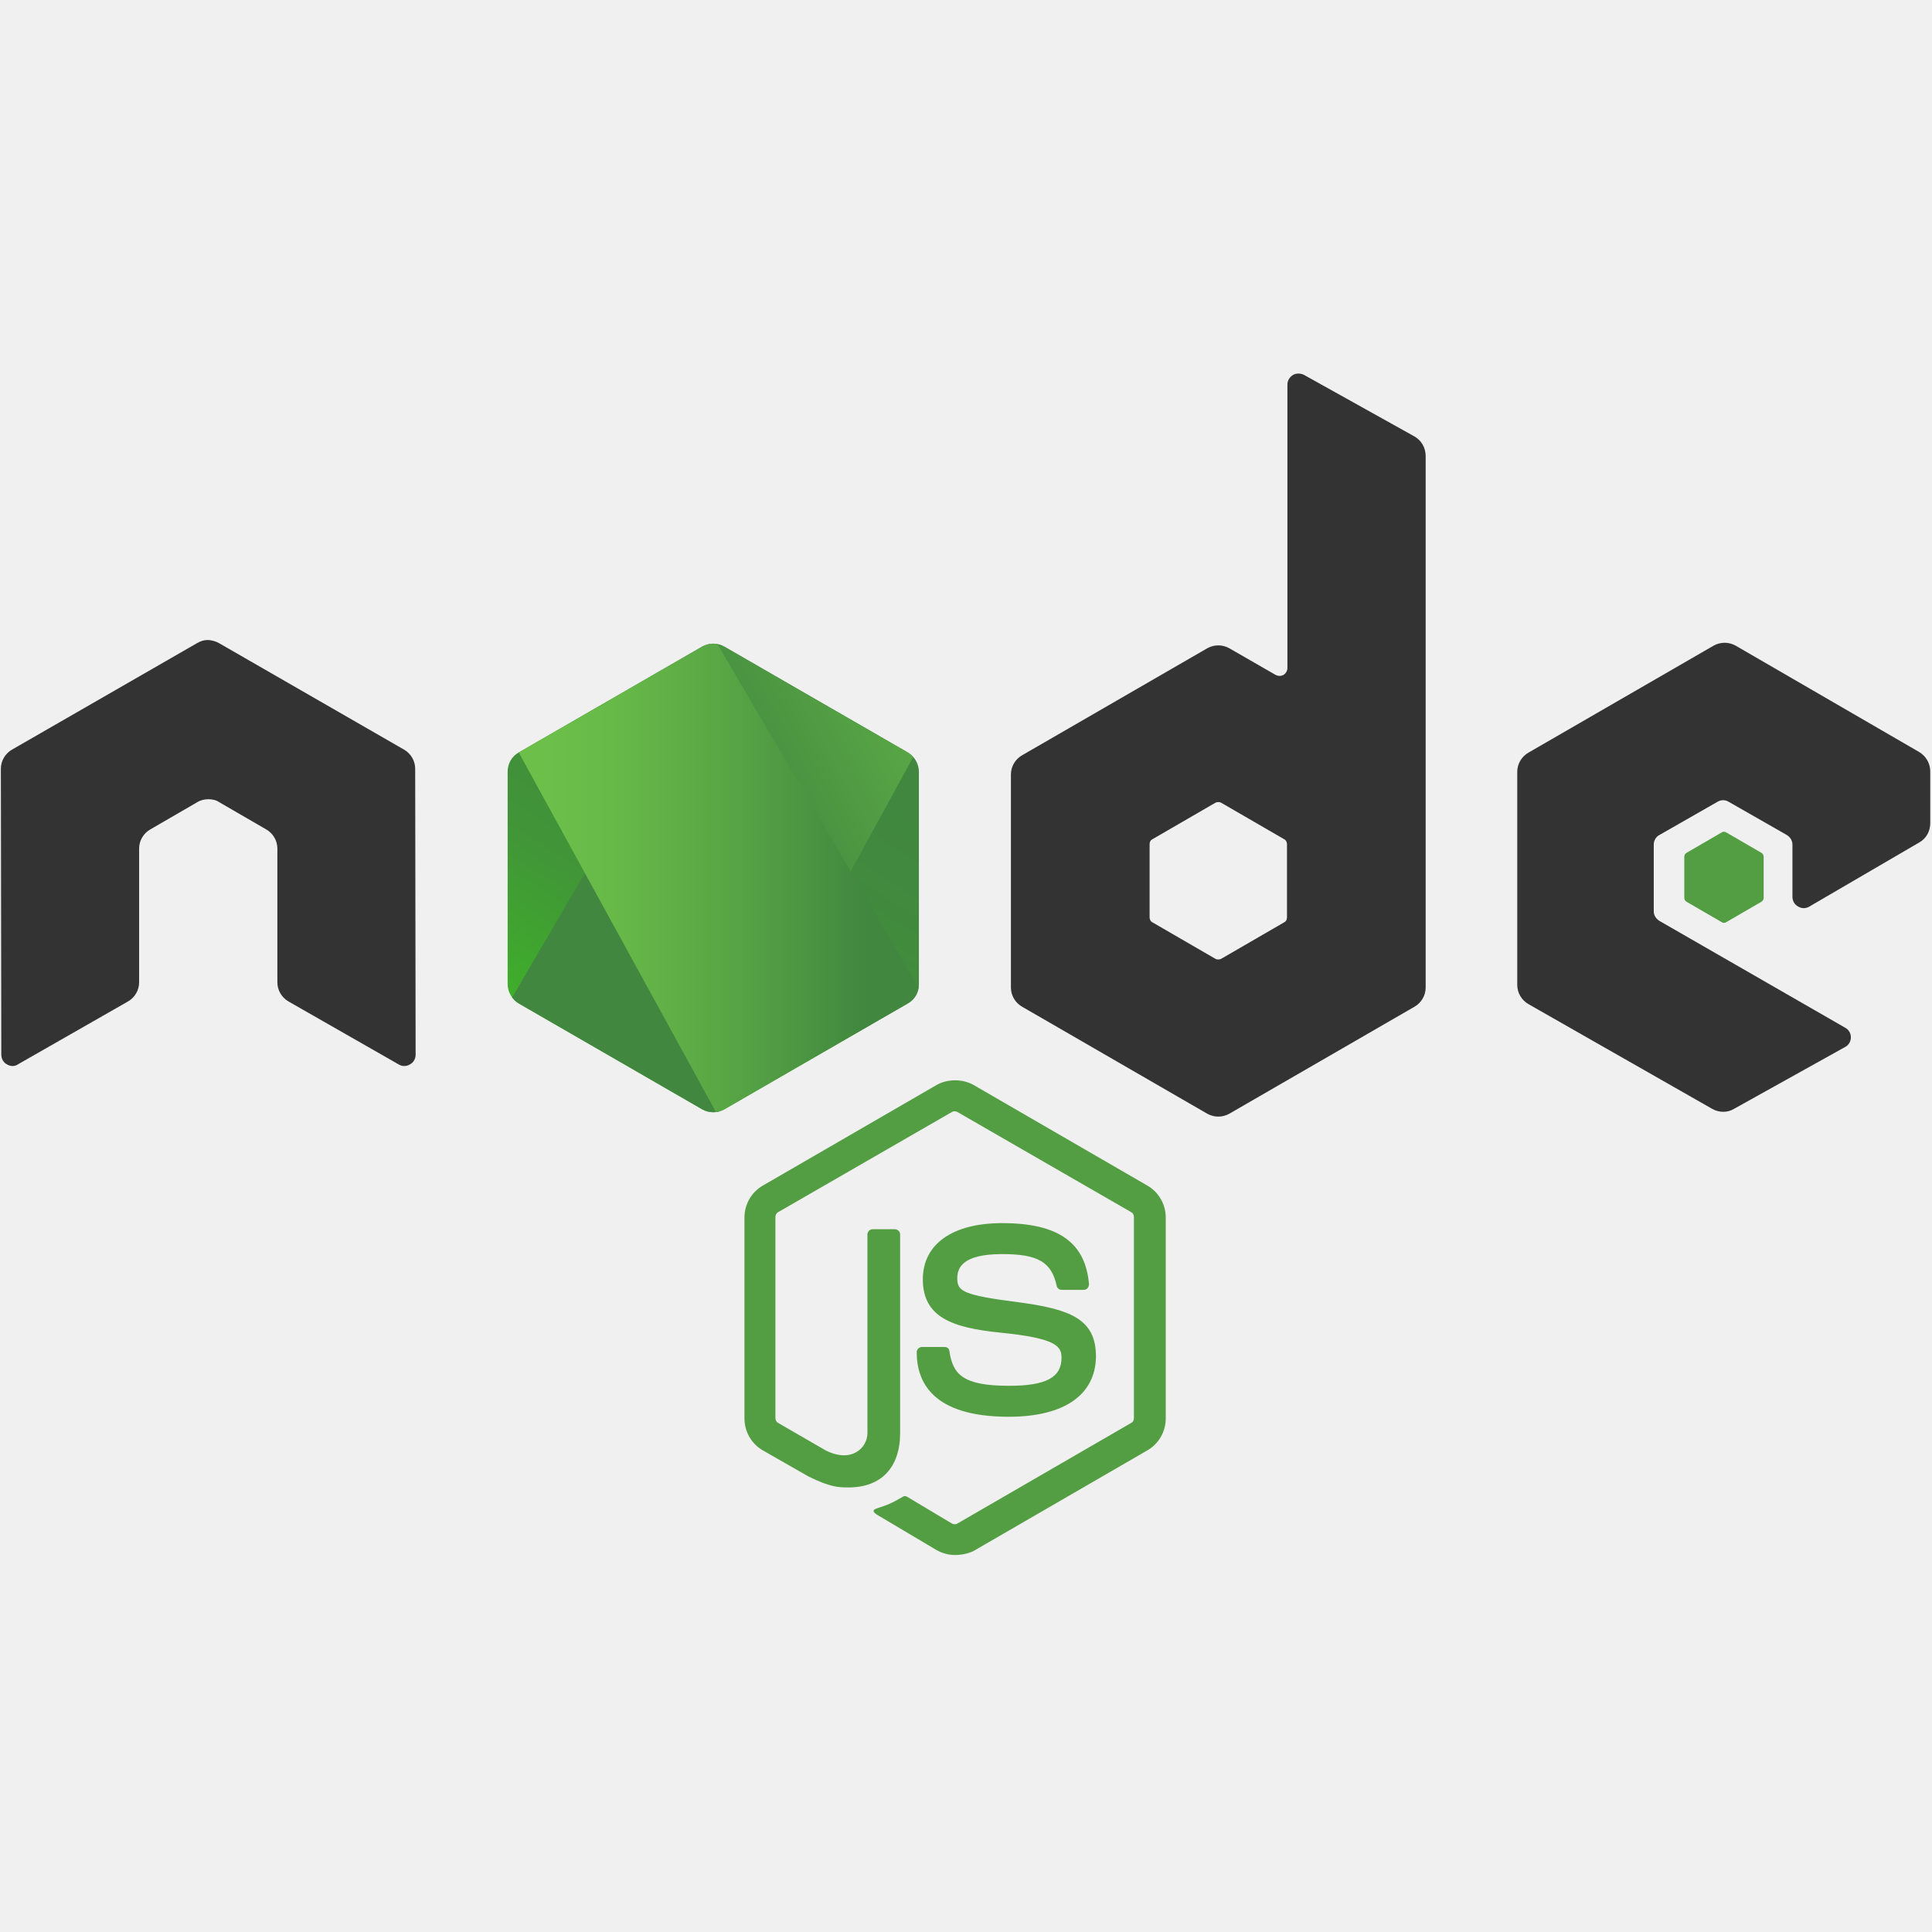
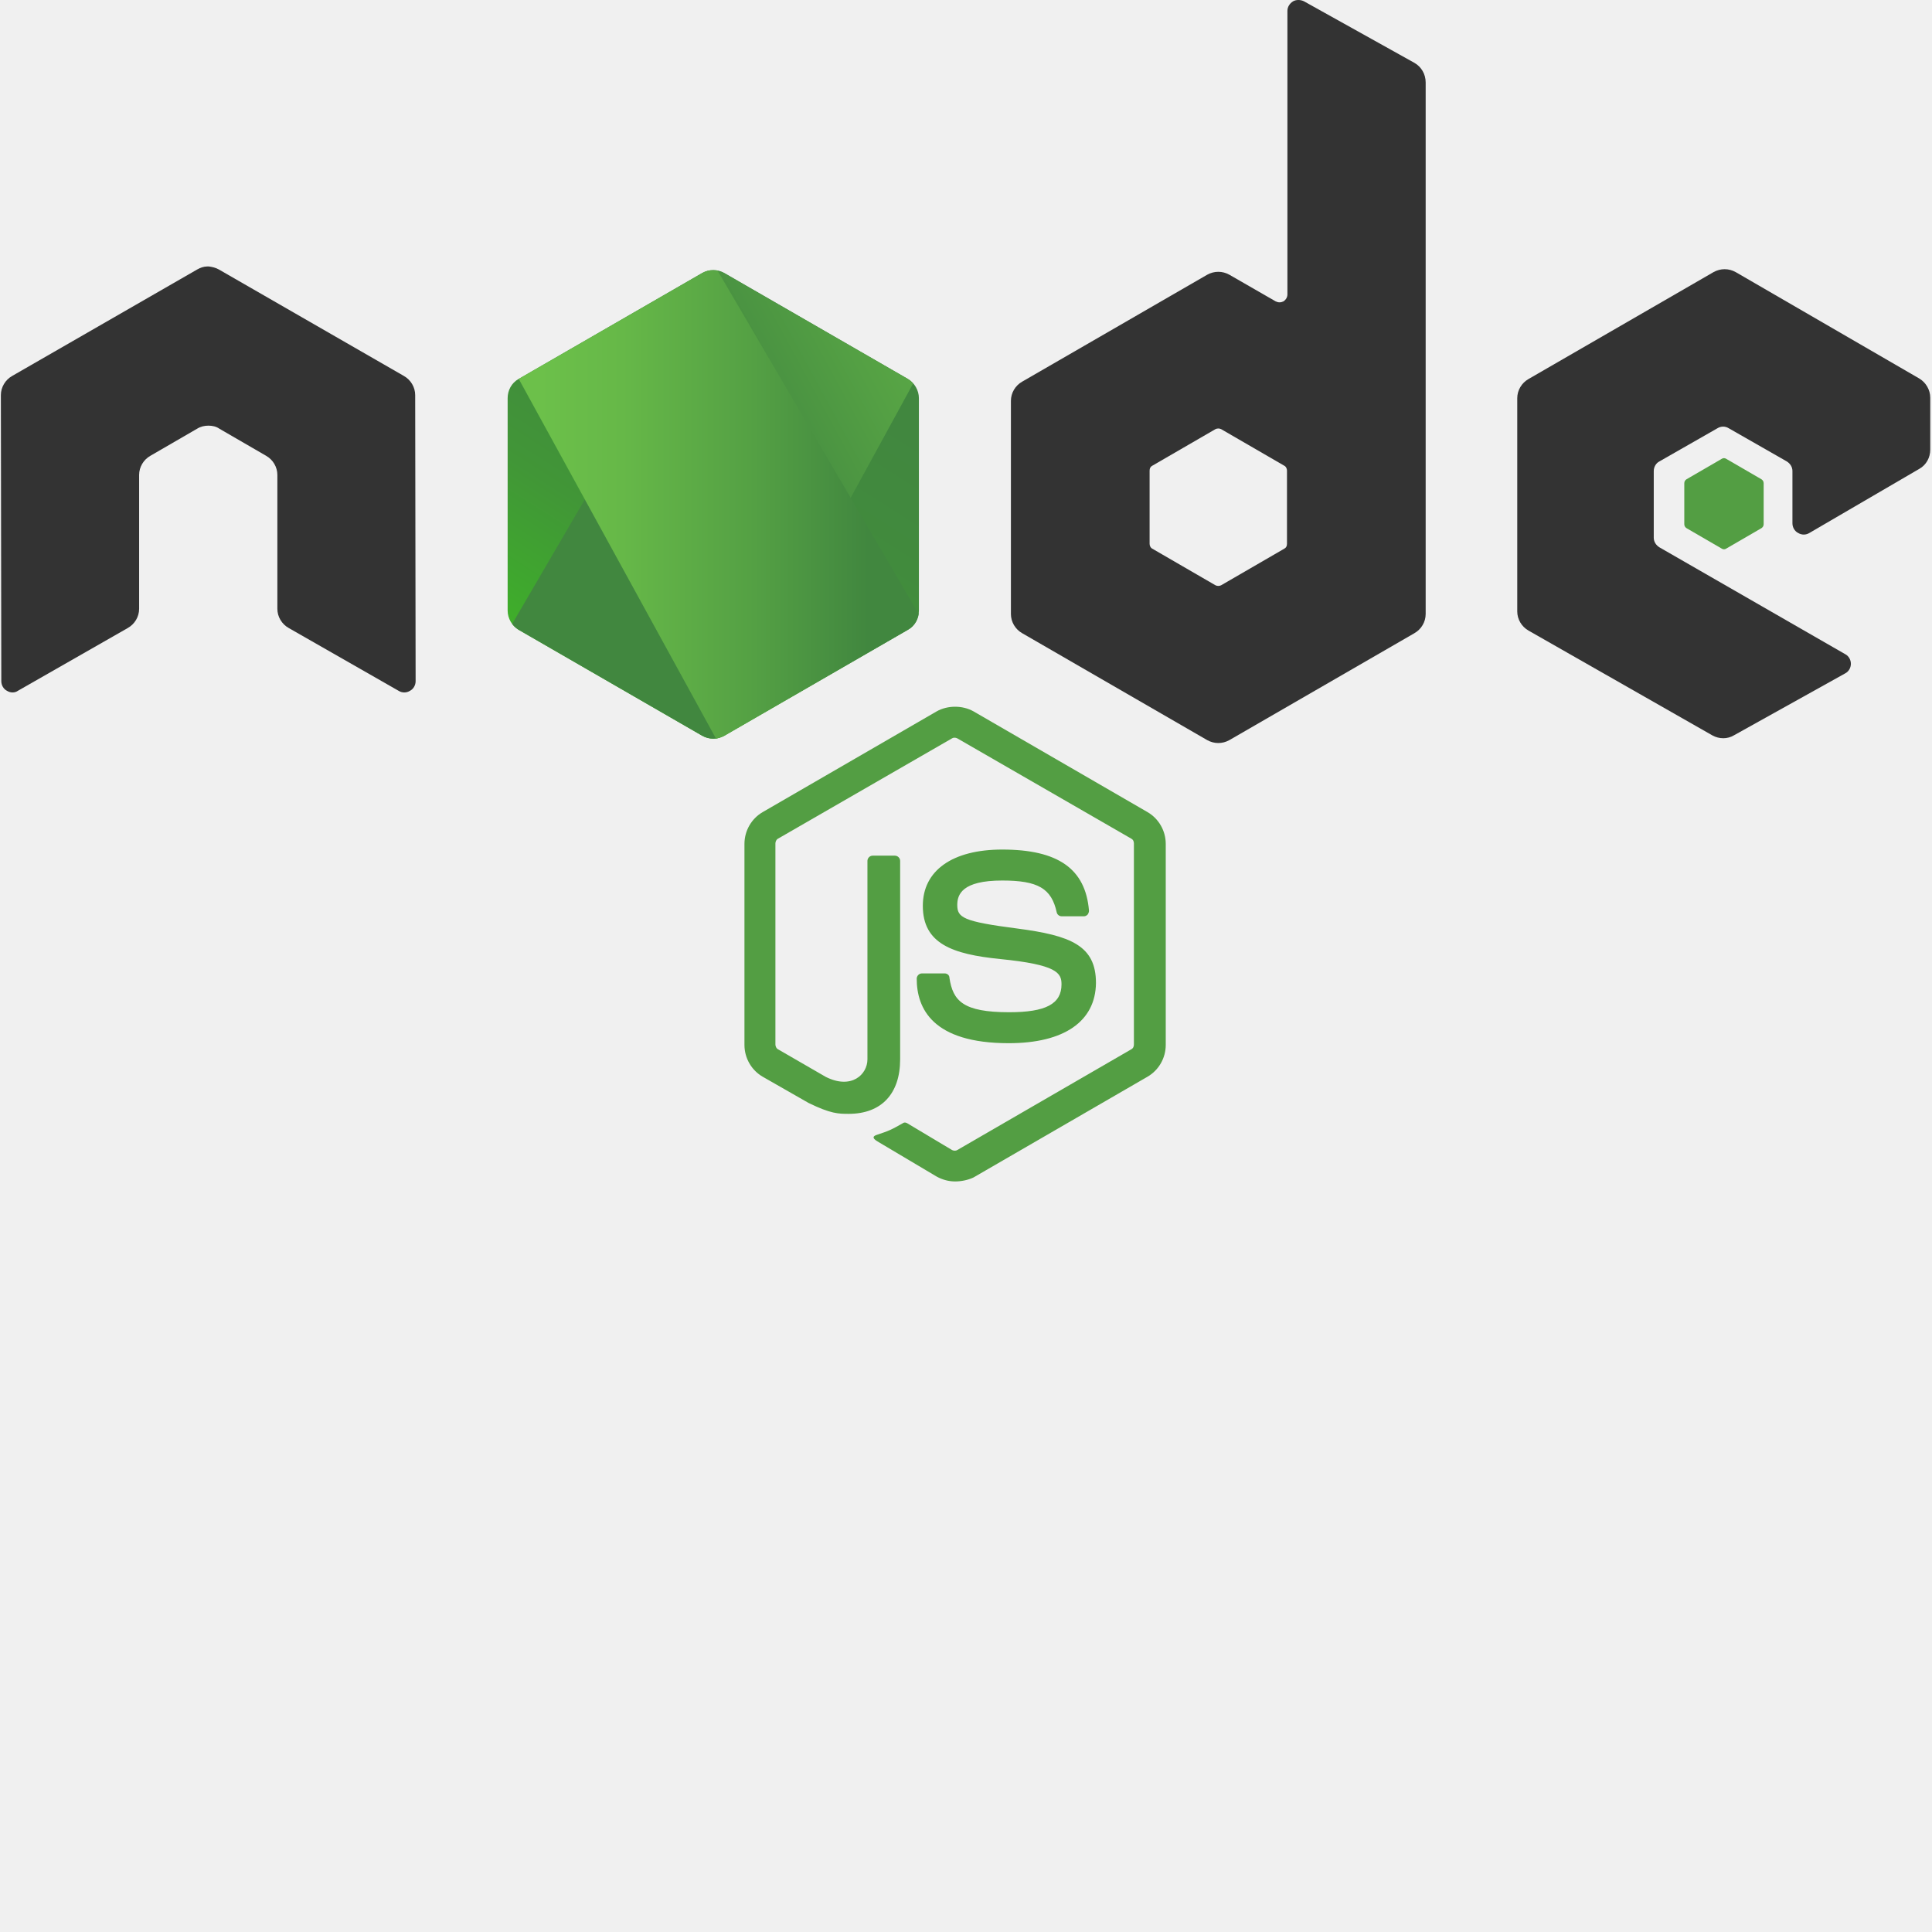
- <svg xmlns="http://www.w3.org/2000/svg" xmlns:xlink="http://www.w3.org/1999/xlink" width="800px" height="800px" viewBox="0 -99 512 512" version="1.1" preserveAspectRatio="xMidYMid">
+ <svg xmlns="http://www.w3.org/2000/svg" xmlns:xlink="http://www.w3.org/1999/xlink" width="800px" height="800px" viewBox="0 0 512 512" version="1.1" preserveAspectRatio="xMidYMid">
  <defs>
    <linearGradient x1="68.188%" y1="17.487%" x2="27.823%" y2="89.755%" id="linearGradient-1">
      <stop stop-color="#41873F" offset="0%">

</stop>
      <stop stop-color="#418B3D" offset="32.88%">

</stop>
      <stop stop-color="#419637" offset="63.52%">

</stop>
      <stop stop-color="#3FA92D" offset="93.19%">

</stop>
      <stop stop-color="#3FAE2A" offset="100%">

</stop>
    </linearGradient>
    <path id="path-2" d="M57.903,1.849 C56.054,0.809 53.858,0.809 52.009,1.849 L3.352,29.934 C1.502,30.974 0.462,32.939 0.462,35.019 L0.462,91.305 C0.462,93.385 1.618,95.35 3.352,96.39 L52.009,124.475 C53.858,125.515 56.054,125.515 57.903,124.475 L106.561,96.39 C108.41,95.35 109.45,93.385 109.45,91.305 L109.45,35.019 C109.45,32.939 108.294,30.974 106.561,29.934 L57.903,1.849 L57.903,1.849 Z">

</path>
    <linearGradient x1="43.277%" y1="55.169%" x2="159.245%" y2="-18.306%" id="linearGradient-4">
      <stop stop-color="#41873F" offset="13.76%">

</stop>
      <stop stop-color="#54A044" offset="40.32%">

</stop>
      <stop stop-color="#66B848" offset="71.36%">

</stop>
      <stop stop-color="#6CC04A" offset="90.81%">

</stop>
    </linearGradient>
    <linearGradient x1="-4413.77%" y1="13.43%" x2="5327.93%" y2="13.43%" id="linearGradient-5">
      <stop stop-color="#6CC04A" offset="9.192%">

</stop>
      <stop stop-color="#66B848" offset="28.64%">

</stop>
      <stop stop-color="#54A044" offset="59.68%">

</stop>
      <stop stop-color="#41873F" offset="86.24%">

</stop>
    </linearGradient>
    <linearGradient x1="-4.389%" y1="49.997%" x2="101.499%" y2="49.997%" id="linearGradient-6">
      <stop stop-color="#6CC04A" offset="9.192%">

</stop>
      <stop stop-color="#66B848" offset="28.64%">

</stop>
      <stop stop-color="#54A044" offset="59.68%">

</stop>
      <stop stop-color="#41873F" offset="86.24%">

</stop>
    </linearGradient>
    <linearGradient x1="-9713.77%" y1="36.21%" x2="27.93%" y2="36.21%" id="linearGradient-7">
      <stop stop-color="#6CC04A" offset="9.192%">

</stop>
      <stop stop-color="#66B848" offset="28.64%">

</stop>
      <stop stop-color="#54A044" offset="59.68%">

</stop>
      <stop stop-color="#41873F" offset="86.24%">

</stop>
    </linearGradient>
    <linearGradient x1="-103.861%" y1="50.275%" x2="100.797%" y2="50.275%" id="linearGradient-8">
      <stop stop-color="#6CC04A" offset="9.192%">

</stop>
      <stop stop-color="#66B848" offset="28.64%">

</stop>
      <stop stop-color="#54A044" offset="59.68%">

</stop>
      <stop stop-color="#41873F" offset="86.24%">

</stop>
    </linearGradient>
    <linearGradient x1="130.613%" y1="-211.069%" x2="4.393%" y2="201.605%" id="linearGradient-9">
      <stop stop-color="#41873F" offset="0%">

</stop>
      <stop stop-color="#418B3D" offset="32.88%">

</stop>
      <stop stop-color="#419637" offset="63.52%">

</stop>
      <stop stop-color="#3FA92D" offset="93.19%">

</stop>
      <stop stop-color="#3FAE2A" offset="100%">

</stop>
    </linearGradient>
  </defs>
  <g fill="none">
    <path d="M253.111,313.094 C251.377,313.094 249.759,312.632 248.256,311.823 L232.885,302.693 C230.573,301.421 231.729,300.959 232.423,300.728 C235.543,299.688 236.121,299.456 239.357,297.607 C239.704,297.376 240.166,297.492 240.513,297.723 L252.302,304.773 C252.764,305.004 253.342,305.004 253.688,304.773 L299.803,278.075 C300.265,277.844 300.497,277.381 300.497,276.804 L300.497,223.523 C300.497,222.945 300.265,222.483 299.803,222.252 L253.688,195.67 C253.226,195.438 252.648,195.438 252.302,195.67 L206.187,222.252 C205.725,222.483 205.493,223.061 205.493,223.523 L205.493,276.804 C205.493,277.266 205.725,277.844 206.187,278.075 L218.785,285.356 C225.604,288.823 229.88,284.778 229.88,280.733 L229.88,228.146 C229.88,227.453 230.458,226.759 231.267,226.759 L237.161,226.759 C237.855,226.759 238.548,227.337 238.548,228.146 L238.548,280.733 C238.548,289.864 233.578,295.18 224.91,295.18 C222.252,295.18 220.172,295.18 214.277,292.291 L202.142,285.356 C199.137,283.623 197.288,280.386 197.288,276.919 L197.288,223.639 C197.288,220.172 199.137,216.935 202.142,215.202 L248.256,188.504 C251.146,186.886 255.075,186.886 257.965,188.504 L304.079,215.202 C307.084,216.935 308.934,220.172 308.934,223.639 L308.934,276.919 C308.934,280.386 307.084,283.623 304.079,285.356 L257.965,312.054 C256.462,312.748 254.729,313.094 253.111,313.094 Z M267.326,276.457 C247.101,276.457 242.94,267.211 242.94,259.352 C242.94,258.658 243.518,257.965 244.327,257.965 L250.337,257.965 C251.03,257.965 251.608,258.427 251.608,259.121 C252.533,265.246 255.191,268.251 267.442,268.251 C277.15,268.251 281.311,266.055 281.311,260.854 C281.311,257.849 280.155,255.653 265.015,254.151 C252.417,252.879 244.558,250.106 244.558,240.051 C244.558,230.689 252.417,225.141 265.593,225.141 C280.386,225.141 287.668,230.227 288.592,241.322 C288.592,241.669 288.477,242.015 288.246,242.362 C288.014,242.593 287.668,242.824 287.321,242.824 L281.311,242.824 C280.733,242.824 280.155,242.362 280.04,241.784 C278.653,235.428 275.07,233.347 265.593,233.347 C254.96,233.347 253.688,237.046 253.688,239.819 C253.688,243.171 255.191,244.211 269.522,246.06 C283.738,247.91 290.442,250.568 290.442,260.507 C290.326,270.678 282.005,276.457 267.326,276.457 Z" fill="#539E43">

</path>
    <path d="M110.028,104.712 C110.028,102.631 108.872,100.666 107.023,99.626 L58.019,71.426 C57.21,70.963 56.285,70.732 55.361,70.617 L54.898,70.617 C53.974,70.617 53.049,70.963 52.24,71.426 L3.236,99.626 C1.387,100.666 0.231,102.631 0.231,104.712 L0.347,180.529 C0.347,181.569 0.925,182.609 1.849,183.072 C2.774,183.65 3.93,183.65 4.739,183.072 L33.864,166.429 C35.713,165.389 36.869,163.424 36.869,161.344 L36.869,125.862 C36.869,123.781 38.024,121.817 39.874,120.777 L52.24,113.611 C53.165,113.033 54.205,112.802 55.245,112.802 C56.285,112.802 57.326,113.033 58.135,113.611 L70.501,120.777 C72.35,121.817 73.506,123.781 73.506,125.862 L73.506,161.344 C73.506,163.424 74.662,165.389 76.511,166.429 L105.636,183.072 C106.561,183.65 107.716,183.65 108.641,183.072 C109.566,182.609 110.144,181.569 110.144,180.529 L110.028,104.712 L110.028,104.712 Z" fill="#333333">

</path>
    <path d="M345.571,0.347 C344.647,-0.116 343.491,-0.116 342.682,0.347 C341.757,0.925 341.179,1.849 341.179,2.889 L341.179,78.014 C341.179,78.707 340.833,79.4 340.139,79.863 C339.446,80.209 338.752,80.209 338.059,79.863 L325.808,72.813 C323.958,71.772 321.763,71.772 319.913,72.813 L270.909,101.129 C269.06,102.169 267.904,104.134 267.904,106.214 L267.904,162.73 C267.904,164.811 269.06,166.776 270.909,167.816 L319.913,196.132 C321.763,197.172 323.958,197.172 325.808,196.132 L374.812,167.816 C376.661,166.776 377.817,164.811 377.817,162.73 L377.817,21.844 C377.817,19.648 376.661,17.683 374.812,16.643 L345.571,0.347 L345.571,0.347 Z M341.064,144.123 C341.064,144.701 340.833,145.163 340.37,145.394 L323.612,155.102 C323.149,155.334 322.572,155.334 322.109,155.102 L305.351,145.394 C304.888,145.163 304.657,144.585 304.657,144.123 L304.657,124.706 C304.657,124.128 304.888,123.666 305.351,123.435 L322.109,113.726 C322.572,113.495 323.149,113.495 323.612,113.726 L340.37,123.435 C340.833,123.666 341.064,124.244 341.064,124.706 L341.064,144.123 L341.064,144.123 Z" fill="#333333">

</path>
    <g transform="translate(401.0474, 70.50113)">
      <path d="M107.601,53.743 C109.45,52.702 110.49,50.738 110.49,48.657 L110.49,34.904 C110.49,32.823 109.335,30.859 107.601,29.819 L58.944,1.618 C57.094,0.578 54.898,0.578 53.049,1.618 L4.045,29.934 C2.196,30.974 1.04,32.939 1.04,35.019 L1.04,91.536 C1.04,93.616 2.196,95.581 4.045,96.621 L52.702,124.359 C54.552,125.4 56.748,125.4 58.481,124.359 L87.953,107.948 C88.878,107.485 89.456,106.445 89.456,105.405 C89.456,104.365 88.878,103.325 87.953,102.862 L38.718,74.546 C37.793,73.968 37.215,73.044 37.215,72.004 L37.215,54.321 C37.215,53.28 37.793,52.24 38.718,51.778 L54.089,42.994 C55.014,42.416 56.17,42.416 57.094,42.994 L72.466,51.778 C73.391,52.356 73.968,53.28 73.968,54.321 L73.968,68.19 C73.968,69.23 74.546,70.27 75.471,70.732 C76.395,71.31 77.551,71.31 78.476,70.732 L107.601,53.743 L107.601,53.743 Z" fill="#333333">

</path>
      <path d="M55.245,51.084 C55.592,50.853 56.054,50.853 56.401,51.084 L65.763,56.516 C66.109,56.748 66.34,57.094 66.34,57.557 L66.34,68.421 C66.34,68.883 66.109,69.23 65.763,69.461 L56.401,74.893 C56.054,75.124 55.592,75.124 55.245,74.893 L45.884,69.461 C45.537,69.23 45.306,68.883 45.306,68.421 L45.306,57.557 C45.306,57.094 45.537,56.748 45.884,56.516 L55.245,51.084 L55.245,51.084 Z" fill="#539E43">

</path>
    </g>
    <g transform="translate(134.0677, 70.50113)">
      <mask id="mask-3" fill="white">
        <use xlink:href="#path-2">

</use>
      </mask>
      <use fill="url(#linearGradient-1)" xlink:href="#path-2">

</use>
      <g mask="url(#mask-3)">
        <path d="M51.893,1.849 L3.121,29.934 C1.271,30.974 0,32.939 0,35.019 L0,91.305 C0,92.692 0.578,93.963 1.502,95.003 L56.285,1.156 C54.898,0.925 53.28,1.04 51.893,1.849 L51.893,1.849 Z">

</path>
        <path d="M56.632,125.053 C57.094,124.937 57.557,124.706 58.019,124.475 L106.792,96.39 C108.641,95.35 109.797,93.385 109.797,91.305 L109.797,35.019 C109.797,33.517 109.103,32.014 108.063,30.974 L56.632,125.053 L56.632,125.053 Z">

</path>
        <path d="M106.676,29.934 L57.788,1.849 C57.326,1.618 56.748,1.387 56.285,1.271 L1.502,95.119 C1.965,95.697 2.543,96.159 3.121,96.506 L52.009,124.591 C53.396,125.4 55.014,125.631 56.516,125.168 L107.948,31.09 C107.601,30.628 107.139,30.281 106.676,29.934 L106.676,29.934 Z" fill="url(#linearGradient-4)">

</path>
      </g>
      <g mask="url(#mask-3)">
        <g transform="translate(0, -9.24605)">
          <path d="M109.797,100.551 L109.797,44.265 C109.797,42.185 108.526,40.22 106.676,39.18 L57.788,11.095 C57.21,10.749 56.632,10.517 55.939,10.402 L109.45,101.822 C109.681,101.475 109.797,101.013 109.797,100.551 L109.797,100.551 Z" fill="none">

</path>
          <path d="M3.121,39.18 C1.271,40.22 0,42.185 0,44.265 L0,100.551 C0,102.631 1.387,104.596 3.121,105.636 L52.009,133.721 C53.165,134.414 54.436,134.646 55.823,134.414 L3.467,39.065 L3.121,39.18 L3.121,39.18 Z" fill="none">

</path>
          <path fill="url(#linearGradient-5)" fill-rule="evenodd" d="M50.391,0.809 L49.698,1.156 L50.622,1.156 L50.391,0.809 Z">

</path>
          <path d="M106.792,105.636 C108.179,104.827 109.219,103.44 109.681,101.938 L56.054,10.402 C54.667,10.171 53.165,10.286 51.893,11.095 L3.352,39.065 L55.707,134.53 C56.401,134.414 57.21,134.183 57.903,133.837 L106.792,105.636 L106.792,105.636 Z" fill="url(#linearGradient-6)" fill-rule="evenodd">

</path>
          <path fill="url(#linearGradient-7)" fill-rule="evenodd" d="M111.299,104.712 L110.953,104.134 L110.953,104.943 L111.299,104.712 Z">

</path>
          <path d="M106.792,105.636 L58.019,133.721 C57.326,134.068 56.632,134.299 55.823,134.414 L56.748,136.148 L110.837,104.827 L110.837,104.134 L109.45,101.822 C109.219,103.44 108.179,104.827 106.792,105.636 L106.792,105.636 Z" fill="url(#linearGradient-8)" fill-rule="evenodd">

</path>
          <path d="M106.792,105.636 L58.019,133.721 C57.326,134.068 56.632,134.299 55.823,134.414 L56.748,136.148 L110.837,104.827 L110.837,104.134 L109.45,101.822 C109.219,103.44 108.179,104.827 106.792,105.636 L106.792,105.636 Z" fill="url(#linearGradient-9)" fill-rule="evenodd">

</path>
        </g>
      </g>
    </g>
  </g>
</svg>
